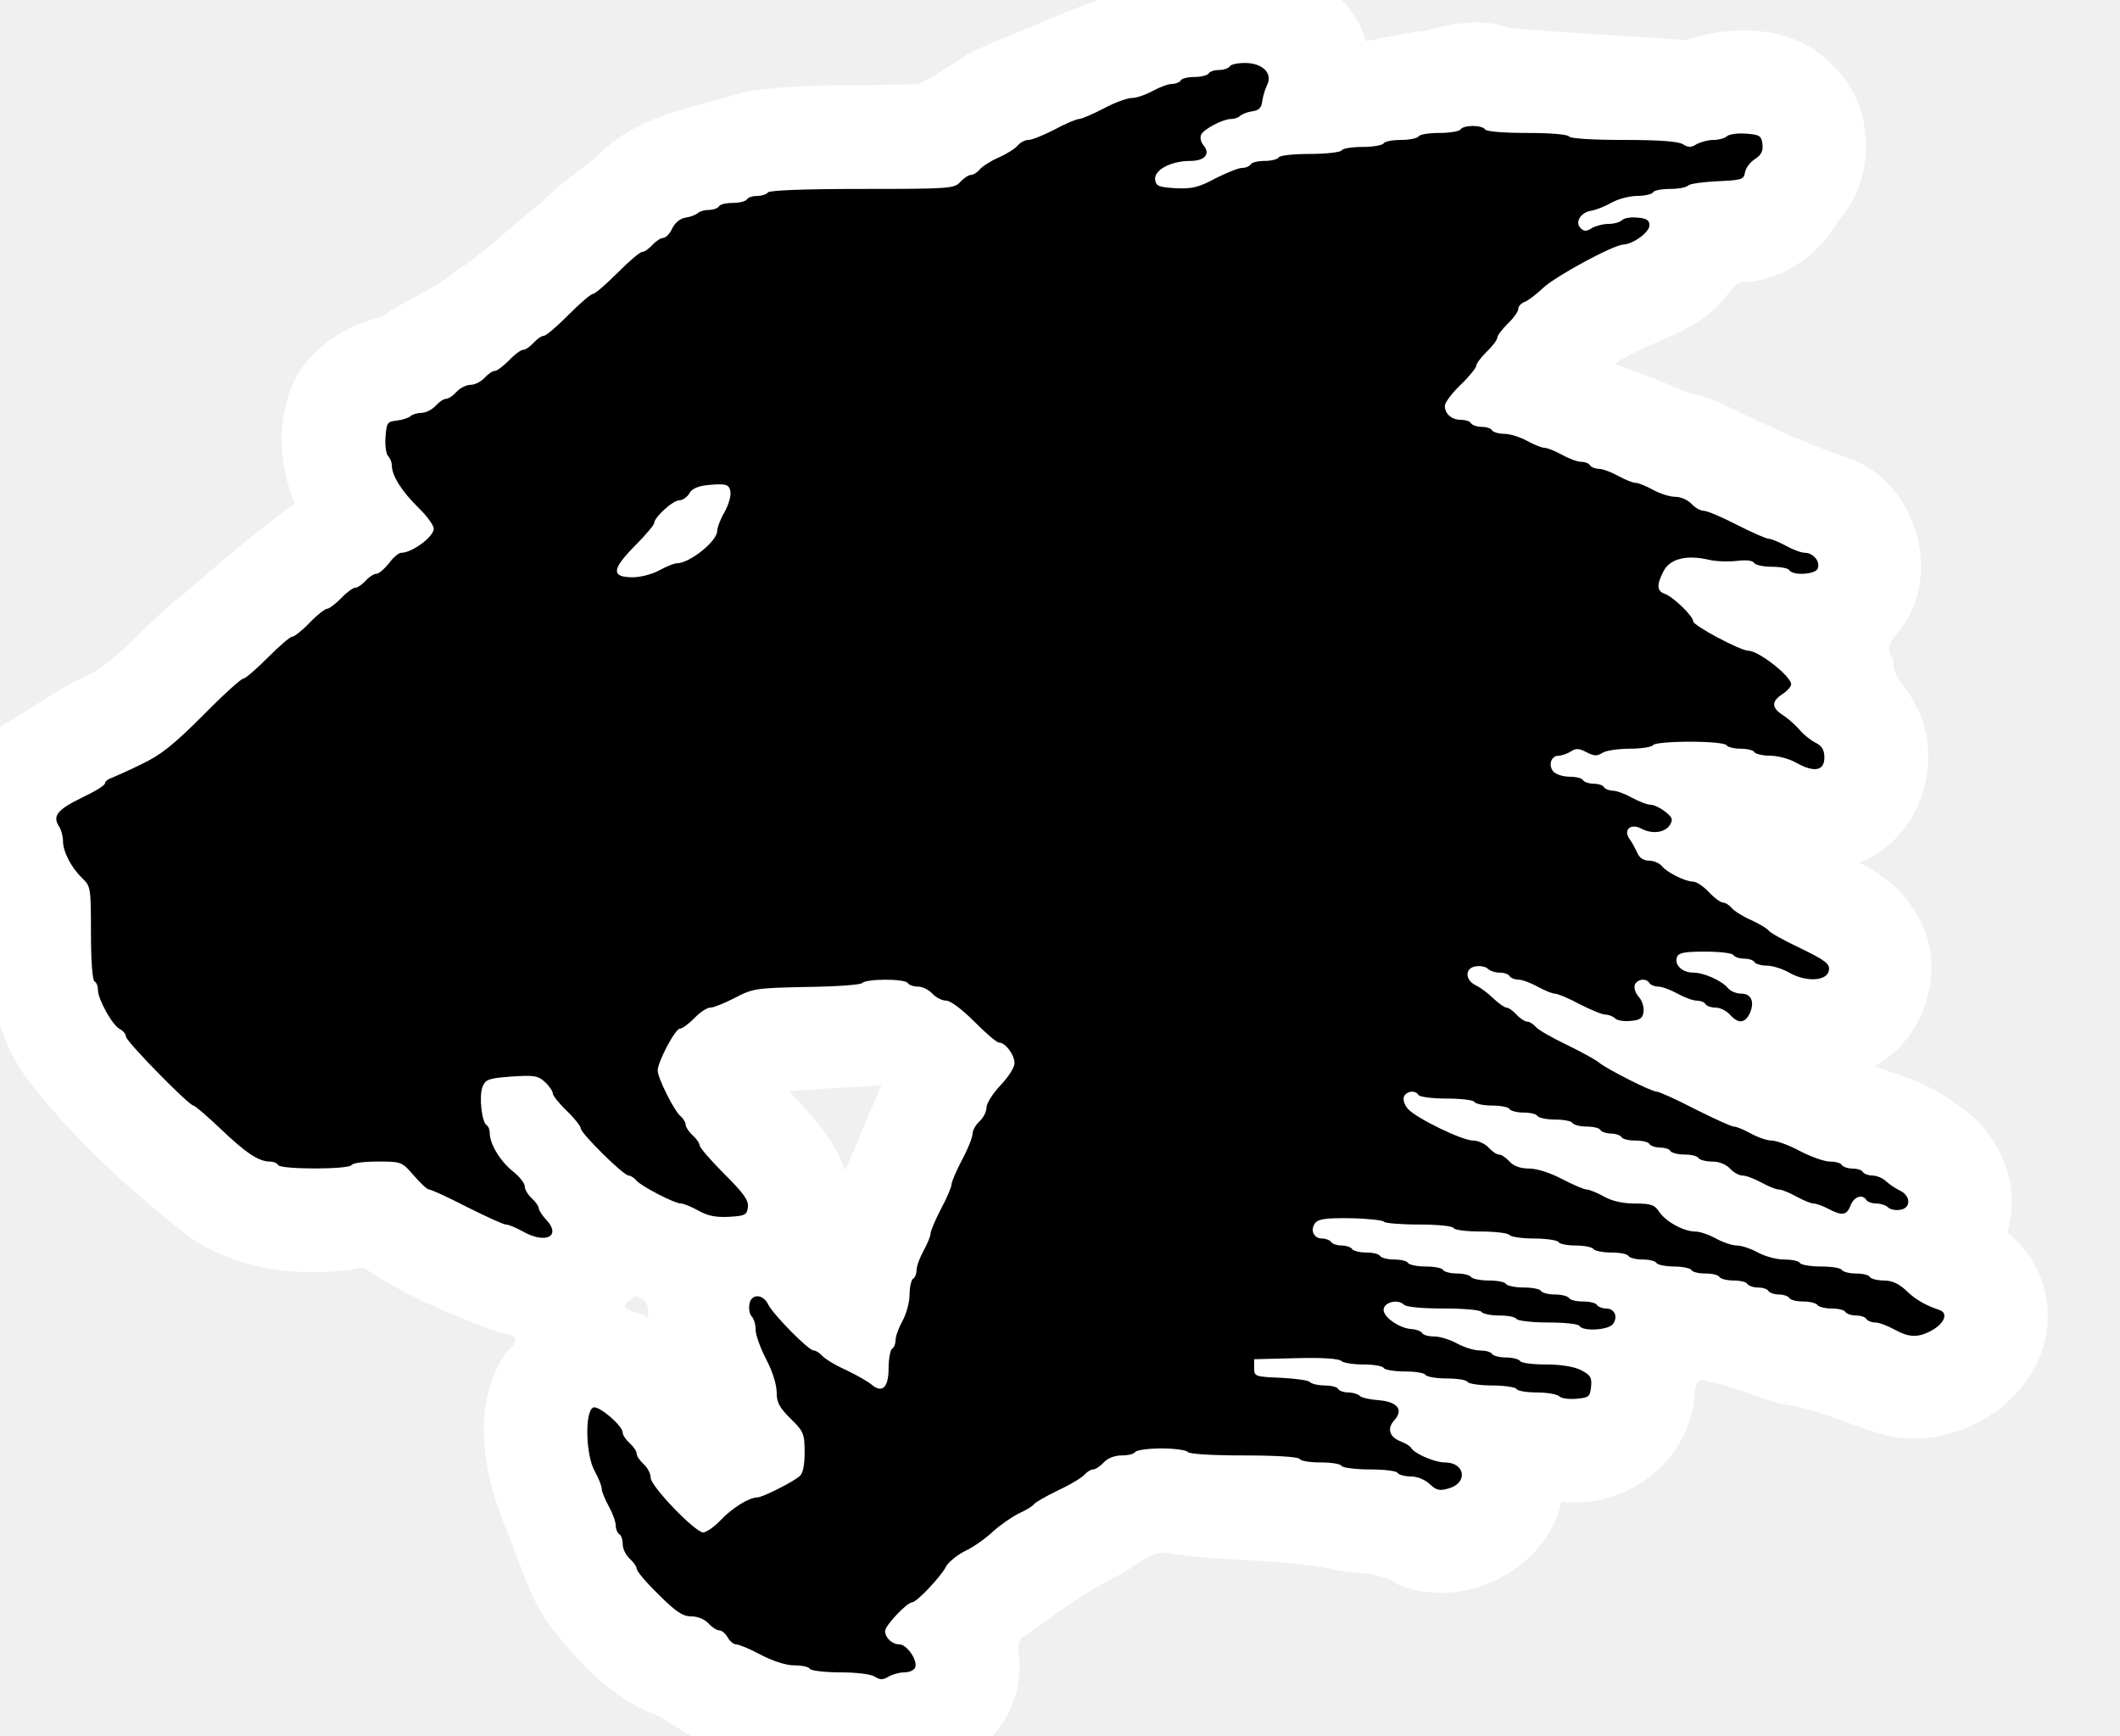
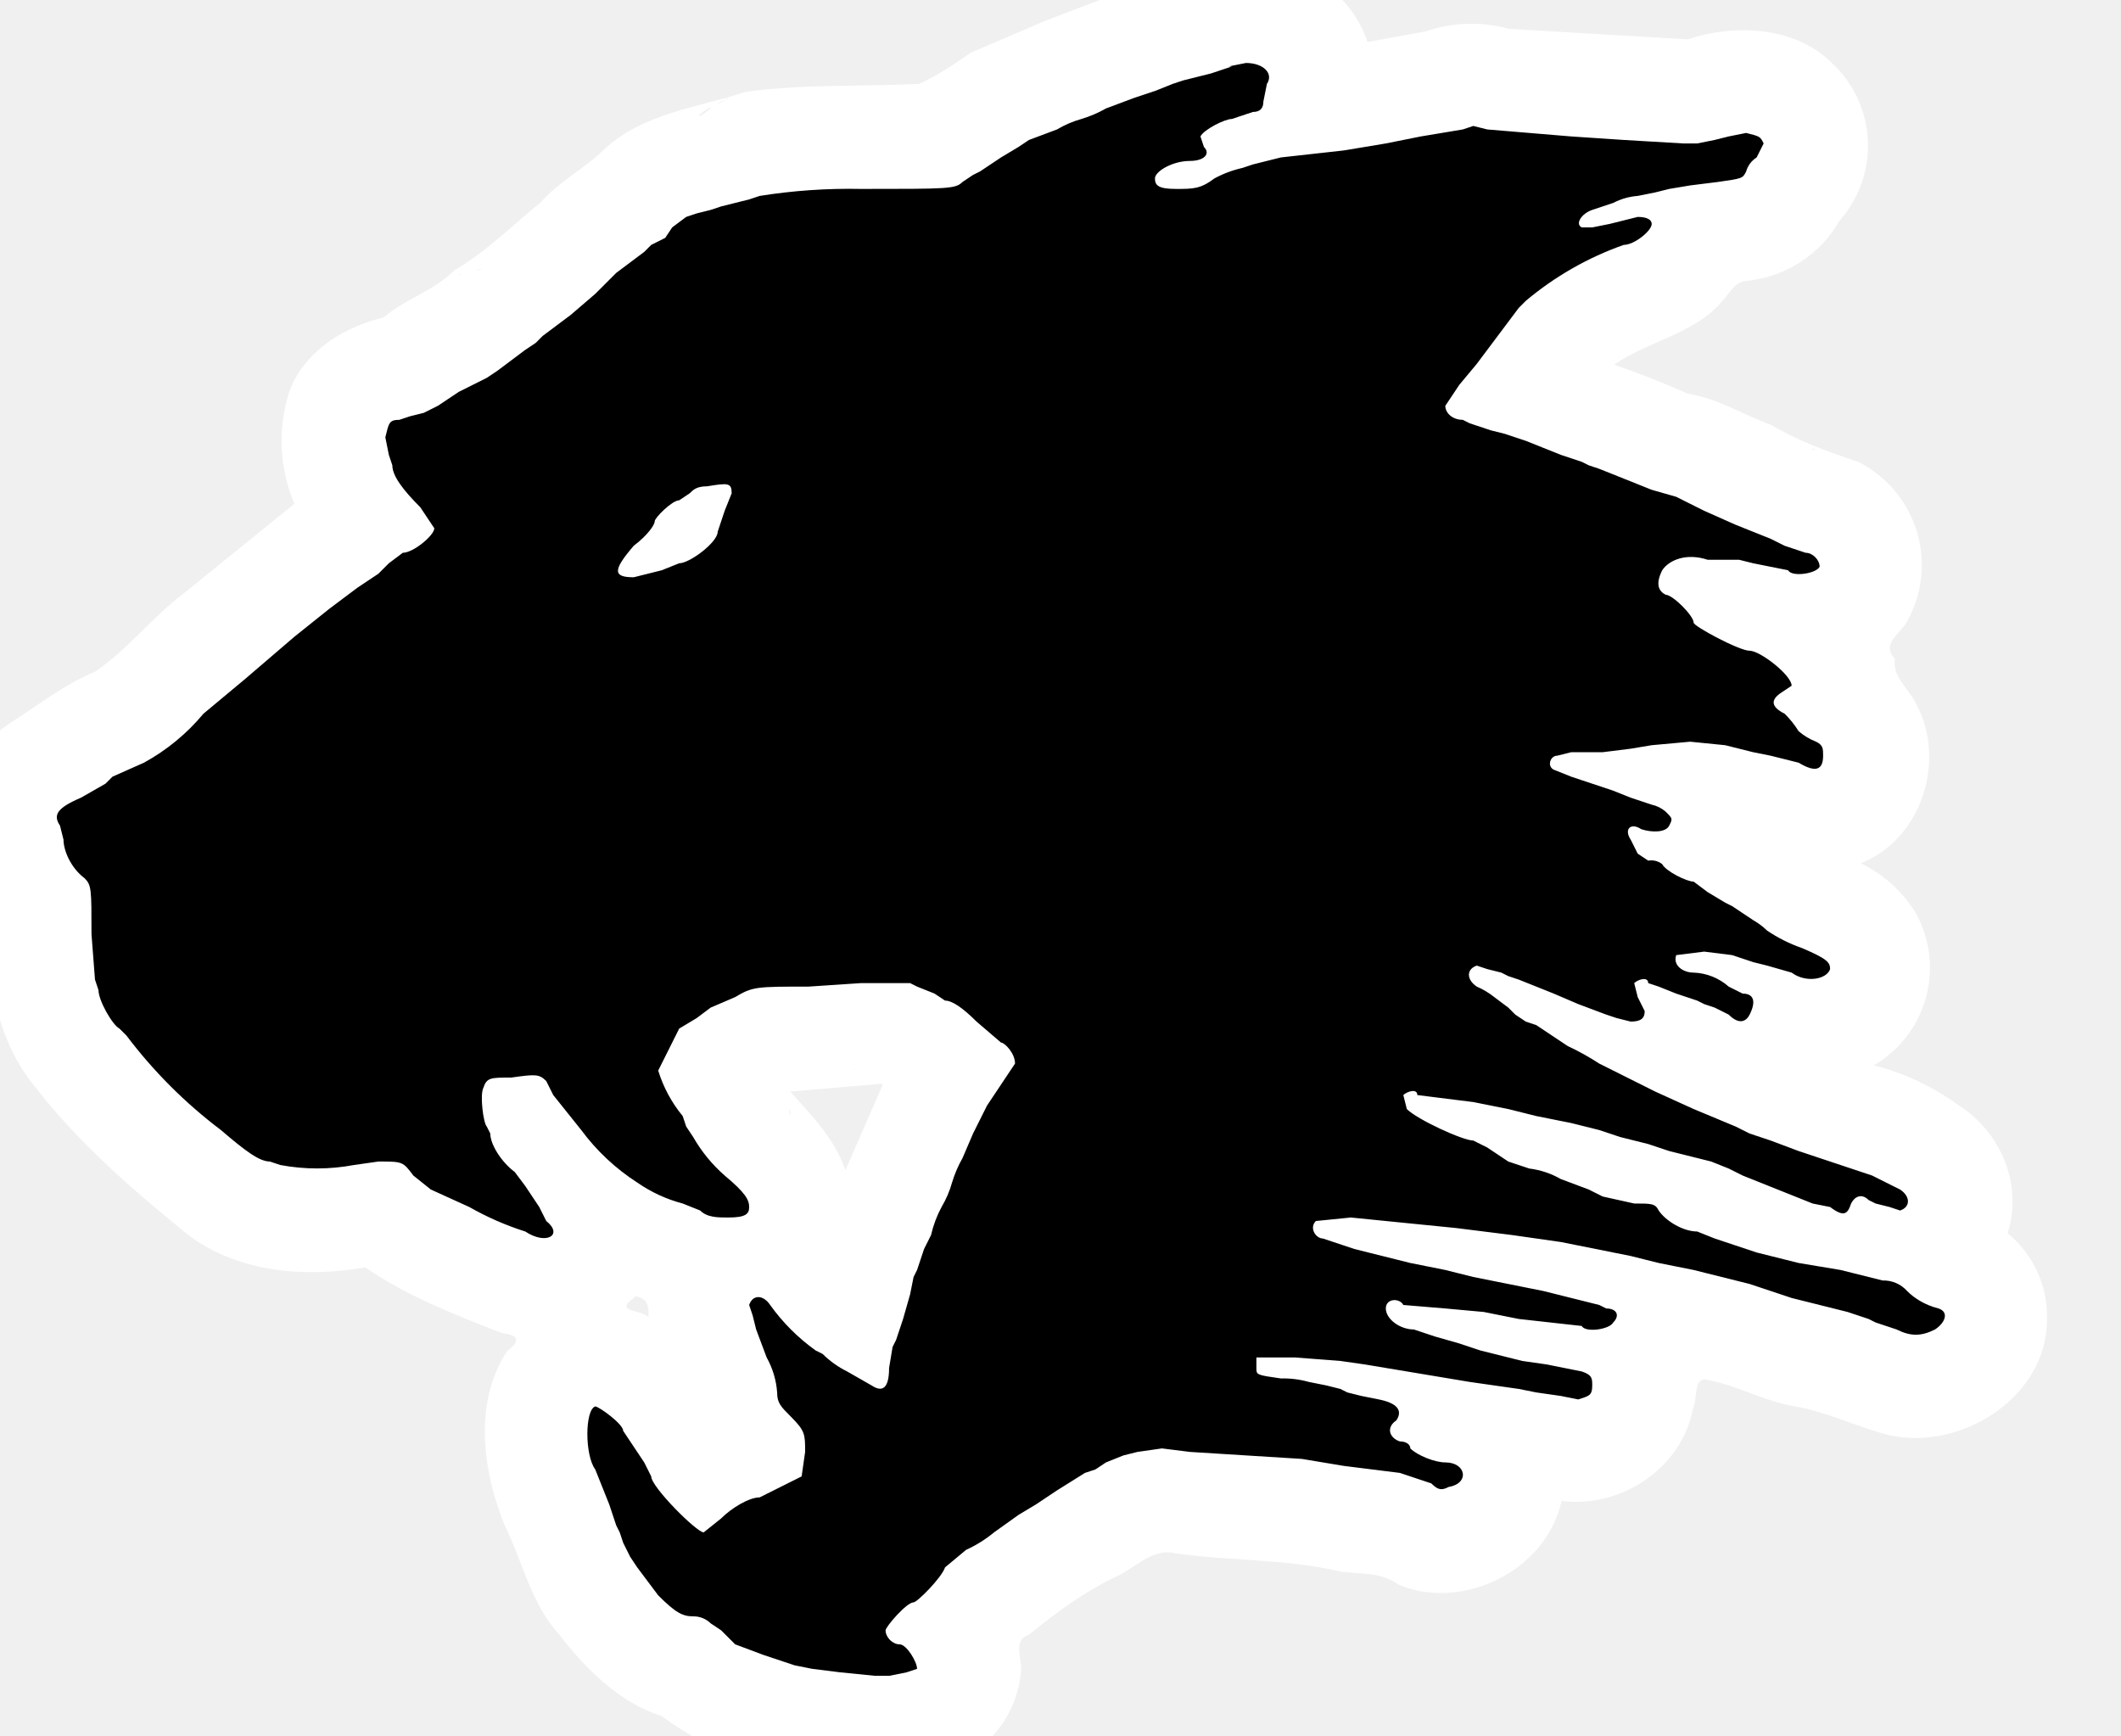
- <svg xmlns="http://www.w3.org/2000/svg" width="808" height="661.333" version="1.0" viewBox="0 0 606 496">
-   <path d="M472.697-15.305c-11.312-.25-21.338 5.593-32.265 7.455-13.964 5.223-28.241 9.7-41.885 15.719-9.508 3.946-19.02 7.865-28.427 11.994-6.63 4.087-13.227 9.006-20.175 12.183-21.955.907-44.177-.553-65.93 2.94-18.498 5.806-39.42 8.443-54.085 22.327-7.356 7.073-16.524 12.21-23.509 19.832-11.193 8.577-20.99 18.787-32.949 26.354-8.351 7.202-19.058 10.763-27.93 17.181-16.48 3.988-32.232 15.268-36.298 32.483-3.515 12.761-1.869 27.01 3.092 38.773-14.9 10.625-28.634 22.722-42.554 34.595-12.02 9.037-21.301 21.475-33.922 29.659-11.908 5.116-22.325 12.839-33.43 19.37-17.311 11.137-24.82 34.505-16.901 53.566.924 8.69 5.9 16.305 9.518 23.805-.21 21.429 3.438 44.102 17.535 61.084 17.17 21.732 37.948 40.47 59.733 57.465 19.1 13.17 43.88 15.626 66.288 11.642 16.041 10.785 34.131 18.297 52.216 24.925 6.924.805 7.267 2.629 2.13 7.39-13.436 19.377-8.924 45.129-.698 65.653 6.25 14.319 9.68 30.208 20.38 42.218 10.485 13.205 23.259 25.538 39.492 31.045 19.746 14.361 44 21.306 68.218 22.422 11.112 3.274 23.037 2.97 33.874-1.293 18.46-3.7 34.038-19.955 34.281-39.205.795-4.753-2.894-11.234 3.123-13.505 11.48-8.248 22.821-16.752 35.635-22.887 6.302-3.583 12.264-10.05 20.204-7.598 21.105 3.086 42.742 1.5 63.549 6.47 7.448.927 15.226.503 21.626 5.014 24.576 10.47 56.617-5.171 62.52-31.472 22.612 2.914 45.823-13.062 50.03-35.696 1.324-3.634-.7-12.955 5.668-10.191 11.166 2.103 21.358 7.78 32.654 9.408 12.676 2.372 24.19 8.544 36.68 11.477 27.443 5.702 59.543-15.254 60.214-44.366.653-12.75-5.467-25.425-15.415-33.327 5.861-18.432-3.412-38.914-19.512-48.889-9.212-7.202-20.32-10.849-31.312-14.26 20.3-10.703 28.441-38.847 16.138-58.418-4.825-8.63-12.972-14.841-21.65-19.279 23.155-8.807 33.148-39.115 21.205-60.46-2.635-6.013-8.944-9.948-8.255-17.15-4.207-5.542 1.145-8.666 4.033-13.152 13.916-20.858 4.52-51.934-18.123-62.255-11.095-3.978-22.246-7.962-32.827-13.319-10.577-3.897-19.94-10.813-31.239-12.663-9.204-4.08-18.546-7.806-28.089-11.003 13.088-8.962 30.214-11.335 40.9-23.957 3.15-3.07 4.642-8.026 9.869-7.28 14.683-1.654 27.692-10.873 34.715-23.727 14.859-16.631 13.666-44.29-2.827-59.387-14.299-14.739-36.995-15.182-55.404-9.14-22.225-1.615-45.036-2.51-67.518-4.714-10.558-3.718-21.771-1.668-32.193 1.215-7.61.891-14.925 2.593-22.229 3.898-6.43-20.117-27.553-31.753-47.969-30.97zm-29.155 8.022c.175-.045.607-.033 0 0zm2.979.33c.043-.069.496-.318 0 0zM429.554 3.618c1.261-1.445 1.806-1.764 0 0zM404.463 6.29c2.161-.445 2.964-.468 0 0zM275.845 38.158c.928-.751 2.627-1.053 0 0zm-3.161 1.51c2.492-1.356 5.541-2.626 0 0zm-6.171 4.459c4.495-3.698 6.09-4.41 0 0zm437.884 25.286c-1.196 7.808.463-4.17 0 0zm-523.08 33.477c2.284-.586 2.755-.437 0 0zm-6.387 1.695c.222-.157 1.19-.317 0 0zm2.13 2.625c.064-.018.599-.063 0 0zm443.487 33.62c1.072.28-.358-.066 0 0zm20.66 8.915c.222.028-.331-.031 0 0zm50.148 21.607c1.705.196-2.214-.18 0 0zm-448.578 8.926c20.461 2.215 35.722 23.85 31.482 43.898-12.678 1.646-24.355-7.965-30.823-18.093-3.496-6.952-6.973-16.02-3.738-23.441 1.033-.669 1.533-2.953 3.079-2.364zm405.228 8.816c.162.076-.252-.102 0 0zm-547.74 13.522c1.235-1.543 1.115-1.281 0 0zm162.278 27.588c-3.486.477 3.393-.637 0 0zm-277.438 95.263c-.155-1.291-.07-1.783 0 0zm607.166 25.795c1.44.483-4.697-1 0 0zm-305.454 46.053c.506.52-1.079-1.026 0 0zm256.23 2.83c-1.884-1.398-1.938-1.655 0 0zm-217.03 5.361c-1.413-1.497-.944-1.093 0 0zm-.1 2.923c-1.803-1.024-1.461-.926 0 0zm9.69 5.98c-4.614 10.51-8.921 21.157-13.535 31.671-3.927-11.998-13.025-21.119-21.286-30.256 11.722-.914 23.47-1.42 35.201-2.203zm1.832-.457c-.87 4.287-.88 3.77 0 0zm-37.86 4.706c.2.901-.51-1.762 0 0zm1.051 5.554c.49 4.13-.708-4.275 0 0zm65.353 9.586c-.36-.115-1.527-.765 0 0zm-124.467 60.178c5.053.502 5.88 3.767 5.47 8.241-3.29-2.717-13.369-2.32-6.408-7.119.598.61.424-1.44.938-1.122zm431.899 31.551c-2.401-2.52-2.456-2.948 0 0zm3.97 4.03c-.305-.08-1.427-1.4 0 0zm-395.582 19.92c.415 2.822-.609-3.101 0 0zm-86.01 38.054c-.195-.838-.254-2.017 0 0zm300.926 7.725c-1.578-.584-1.266-.543 0 0zm-179.44 79.746c-1.174-.438-1.763-.835 0 0z" style="fill:#fff;stroke-width:.987" transform="scale(.75)" />
-   <path d="M472.801-.305c-9.57-.036-17.85 5.487-27.244 6.55-13.368 5.185-27.275 9.113-40.282 15.228-9.512 3.365-18.562 7.947-27.96 11.551-6.937 5.115-14.751 8.886-21.78 13.929-22.65.899-45.523-.426-68.018 2.618-14.634 4.68-30.58 6.882-43.647 15.527-4.884 4.755-9.852 9.15-15.642 12.847-9.288 7.976-18.562 15.964-27.949 23.842-7.306 7.18-16.451 12.218-24.349 18.633-7.648 4.824-16.198 8.217-23.375 13.852-12.236 2.9-25.787 9.256-28.808 22.716-3.986 13.8.915 28.07 7.837 39.999-10.57 7.026-20.75 14.73-30.717 22.648-15.702 13.655-31.866 26.782-46.838 41.594-9.003 9.356-22.34 12.043-32.208 20.24-12.495 5.682-25.153 16.39-24.45 31.41a94.709 94.709 0 0 0 6.359 24.283c2.575 5.599 7.958 9.872 6.357 16.645-.225 18.763 3.04 38.737 16.04 53.164 15.963 19.592 34.93 36.657 54.783 52.215 17.08 11.738 39.19 12.258 58.941 8.714 5.376-1.246 8.482 5.146 13.267 6.83 15.479 8.12 31.322 16.339 48.376 20.547 14.436 3.462 30.77-6.556 32.652-21.607 9.299 5.465 19.514 9.344 29.774 12.544-5.456 14.384.98 29.815 6.38 43.234 2.147 6.459 2.226 13.747 6.633 19.39-3.32.608-7.714 6.334-8.643.176-8.409-13.276-16.304-28.938-31.798-35.086-16.045-6.624-34.48 6.245-36.465 22.867-2.686 17.567 4.15 34.524 10.877 50.308 5.095 19.312 18.466 35.525 34.329 47.271 6.474 4.335 14.439 5.45 20.223 10.937 17.006 10.904 37.048 15.633 57.042 16.608 8.395 2.186 17.383 3.35 25.615-.3 12.594-2.102 24.925-11.54 25.366-25.137.495-4.781-.68-9.638-2.737-13.945 5.244-5.057 9.115-11.364 15.96-14.553 11.041-8.834 23.214-15.993 35.636-22.672 6.057-4.134 12.058-8.949 19.897-8.342 12.598.627 25.181 2.719 37.862 2.902 11.302.358 22.48 1.607 33.475 4.096 8.405.98 17.402.602 24.522 5.828 19.37 8.573 45.646-8.008 43.13-29.92-1.243-4.14-.968-6.059 3.74-4.774 13.401 4.437 30.24 3.169 39.434-8.777 5.771-6.546 7.15-16.007 6.802-24.021 3.97-3.794 6.796-8.743 8.068-14.081 12.41 2.579 24.792 5.483 36.57 10.381 14.907 3.087 29.532 7.408 43.69 13.17 19.31 5.947 43.751-7.322 45.973-28.128 1.063-13.031-8.538-24.02-20.193-28.465 10.794-11.931 7.113-31.999-6.176-40.5-11.272-9.551-25.92-12.595-39.63-16.825-6.982-3.597-14.58-5.648-21.966-8.2 4.63-2.824 8.157-7.188 10.604-11.98 17.875 2.134 36.366-14.448 32.556-32.895-1.887-14.789-16.384-21.69-28.245-27.575-10.482-6.378-21.26-12.297-30.9-19.905-.59-3.273-1.498-9.82 4.038-6.002 10.93.83 20.887 8.165 32.151 5.202 18.08-2.955 27.776-25.43 18.922-41.084-1.777-4.943-7.074-8.176-9.247-12.215 1.217-8.204-2.765-16.586-8.707-21.99 17.073-5.197 23.964-27.94 13.51-42.126-5.034-8.491-14.661-11.407-23.46-14.092-13.228-5.681-26.54-11.221-39.285-17.82-8.24-2.335-16.294-5.02-24.065-8.774-12.098-4.52-24.344-8.658-36.26-13.683 4.578-6.346 8.892-12.83 15.743-16.93 13.685-11.335 34.83-12.15 44.433-28.55.911-4.937 4.424-5.886 8.983-5.767 11.54-.697 24.105-5.492 28.911-16.86 11.777-10.848 12.24-31.162-.029-41.818-11.384-11.291-28.95-8.947-42.814-4.474-24.087-1.502-48.248-2.696-72.264-4.943-10.953-4.855-21.969 1.25-32.978 2.093-10.46 2.188-21.045 3.61-31.566 5.406C510.5 15.408 494.339.18 477.517-.135a45.433 45.433 0 0 0-4.716-.17zm-31.534 13.293c.29-.405 1.299-1.229 0 0zm-33.517 7.925c.402-.127 1.54-.207 0 0zm-126.025 30.96c.143-.185 2.191-.925 0 0zm-5.178 3.403c2.904-2.385 3.726-2.678 0 0zm412.925 12.643c-.416 2.6.155-1.456 0 0zm-505.316 49.663c1.408-.38 1.96-.287 0 0zm505.985 68.723c.35.04-.478-.04 0 0zm-578.102 25.578c.03-.101.746-.818 0 0zM.036 324.118c-.028-.18-.028-.638 0 0zm552.334 64.304c-.443-.253-1.586-1.382 0 0zm-215.859 6.383c-.216-.177-.595-.723 0 0zm-3.165.61c-.303-.118-.91-.61 0 0zm6.85 3.178c5.449 2.495 11.063 5.16 15.426 9.43-10.795 20.92-19.16 43.064-28.38 64.74-2.376 6.437-4.57 12.953-5.415 19.803-6.707-4.678-10.203-12.453-16.705-17.304 8.937-13.01 2.916-30.237-7.433-40.481-6.562-7.04-13.169-14.12-17.623-22.685-4.467-2.994-.269-5.239 2.953-6.59 13.571-7.142 29.509-4.524 44.206-6.371 4.296-.042 8.737-.962 12.97-.542zm11.667 19.38c.326-1.684.244-1.048 0 0zm-66.137 7.95c.31 2.611-.413-2.572 0 0zm42.64 46.877c.02-.09.396-.531 0 0zm356.244 42.81c-1.316-1.373-1.077-1.303 0 0zM266.93 551.434c.19 1.312-.29-1.44 0 0z" style="fill:#fff;stroke-width:.987" transform="scale(.75)" />
-   <path d="M351.5 19c-.3.5-1.7 1-3 1s-2.7.4-3 1c-.3.5-2.1 1-4 1s-3.7.4-4 1c-.3.5-1.5 1-2.5 1-1.1 0-3.5.9-5.5 2s-4.6 2-5.9 2c-1.3 0-5 1.3-8.1 3-3.1 1.6-6.3 3-7 3-.7 0-3.9 1.3-7 3-3.1 1.6-6.5 3-7.5 3s-2.3.7-3 1.5c-.7.9-3.2 2.5-5.5 3.5s-4.8 2.6-5.5 3.5c-.7.8-1.8 1.5-2.5 1.5-.6 0-2 .9-3 2-1.7 1.9-3.1 2-28.1 2-16.4 0-26.5.4-26.9 1-.3.5-1.7 1-3 1s-2.7.4-3 1c-.3.5-2.1 1-4 1s-3.7.4-4 1c-.3.5-1.6 1-2.9 1-1.2 0-2.6.4-3.1.9-.6.5-2.1 1.1-3.5 1.3-1.5.2-3 1.4-3.8 3-.7 1.6-1.9 2.8-2.6 2.8-.7 0-2.1.9-3.1 2s-2.3 2-2.9 2c-.7 0-3.8 2.7-7.1 6s-6.4 6-7 6c-.6 0-3.7 2.7-7 6s-6.4 6-7.1 6c-.6 0-1.9.9-2.9 2s-2.3 2-3 2c-.6 0-2.4 1.3-4 3-1.6 1.6-3.4 3-4 3-.7 0-2 .9-3 2s-2.8 2-4 2c-1.2 0-3 .9-4 2s-2.3 2-3 2c-.7 0-2 .9-3 2s-2.8 2-4 2c-1.1 0-2.5.4-3.1.9-.5.5-2.2 1.1-3.9 1.3-2.8.3-3 .6-3.3 4.7-.2 2.4.2 4.9.7 5.4.6.6 1.1 1.8 1.1 2.7 0 2.9 2.8 7.4 7.5 12 2.5 2.4 4.5 5.2 4.5 6.1 0 2.3-6.2 6.9-9.3 6.9-.7 0-2.3 1.3-3.5 3-1.3 1.6-2.9 3-3.6 3-.7 0-2.1.9-3.1 2s-2.3 2-3 2c-.6 0-2.4 1.3-4 3-1.6 1.6-3.4 3-4 3-.6 0-2.9 1.8-5 4s-4.4 4-5 4c-.6 0-3.7 2.7-7 6s-6.4 6-7 6c-.6 0-5.8 4.7-11.5 10.5-8.3 8.3-12 11.3-17.5 13.9-3.8 1.9-7.8 3.6-8.7 4-1 .3-1.8 1-1.8 1.5 0 .6-3 2.4-6.6 4.1-7 3.4-8.4 5.2-6.6 8.1.7 1 1.2 2.9 1.2 4.2 0 3.2 2.4 7.7 5.5 10.7 2.4 2.3 2.5 2.7 2.5 15.6 0 7.8.4 13.5 1 13.9.6.3 1 1.4 1 2.5 0 2.6 4.1 10 6.2 11.1 1 .5 1.8 1.5 1.8 2.2 0 1.3 18 19.7 19.3 19.7.4 0 3.9 3 7.7 6.6 7.1 6.8 10.9 9.4 14.1 9.4 1 0 2.1.4 2.4 1 .8 1.3 20.2 1.3 21 0 .3-.6 3.7-1 7.5-1 6.8 0 6.9.1 10.3 4 1.9 2.2 3.8 4 4.4 4 .5 0 5.4 2.2 10.8 5 5.4 2.7 10.4 5 11.1 5 .8 0 2.9.9 4.9 2 6.5 3.7 11.1 1.3 6.6-3.4-1.1-1.2-2.1-2.7-2.1-3.3 0-.5-.9-1.8-2-2.8-1.1-1-2-2.5-2-3.4 0-.9-1.5-2.8-3.4-4.3-3.6-2.9-6.6-7.8-6.6-10.9 0-1-.4-2-.9-2.3-1.4-.9-2.2-8.2-1.2-10.9.9-2.2 1.7-2.5 8.3-3 6.4-.4 7.6-.3 9.6 1.6 1.2 1.1 2.2 2.6 2.2 3.2 0 .6 1.8 2.9 4 5s4 4.4 4 5c0 1.4 12.2 13.5 13.7 13.5.6 0 1.6.7 2.3 1.5 1.4 1.6 10.8 6.5 12.7 6.5.7 0 2.9.9 4.9 2 2.6 1.5 5 2 8.8 1.8 4.6-.3 5.1-.5 5.4-2.8.2-2-1.3-4-6.8-9.5-3.8-3.8-7-7.5-7-8.1 0-.6-.9-1.9-2-2.9s-2-2.4-2-3c0-.7-.7-1.8-1.5-2.5-1.8-1.5-6.5-10.9-6.5-13 0-2.5 5-12 6.4-12 .7 0 2.5-1.4 4.1-3 1.6-1.7 3.6-3 4.6-3 .9 0 4.1-1.3 7-2.8 5.1-2.7 6.1-2.8 20.4-3.1 8.2-.1 15.4-.6 15.9-1.1 1.3-1.3 12.3-1.3 13.1 0 .3.5 1.6 1 2.9 1 1.3 0 3.1.9 4.1 2 1 1.1 2.8 2 3.9 2 1.3 0 4.5 2.4 8.1 6 3.3 3.3 6.4 6 7.1 6 1.8 0 4.4 3.5 4.4 5.9 0 1.2-1.8 4-4 6.3s-4 5.2-4 6.3c0 1.2-.9 3-2 4s-2 2.6-2 3.6c0 .9-1.3 4.3-3 7.4-1.6 3.1-3 6.3-3 7 0 .7-1.3 3.9-3 7-1.6 3.1-3 6.3-3 7.1 0 .7-.9 2.9-2 4.9-1.1 2-2 4.4-2 5.5 0 1-.4 2.2-1 2.5-.5.3-1 2.4-1 4.5 0 2.2-.9 5.5-2 7.5s-2 4.4-2 5.5c0 1-.4 2.2-1 2.5-.5.3-1 2.9-1 5.6 0 5.5-1.8 7.2-4.8 4.7-.9-.8-4.2-2.7-7.3-4.2-3.2-1.4-6.2-3.3-6.9-4.1-.7-.8-1.8-1.5-2.4-1.5-1.5 0-11.4-10.1-13-13.1-1.5-3.2-5-3.2-5.4 0-.2 1.3.1 2.8.7 3.4.6.6 1.1 2.3 1.1 3.8s1.4 5.3 3 8.4c1.8 3.4 3 7.2 3 9.4 0 3 .8 4.4 4 7.6 3.7 3.6 4 4.3 4 9.6 0 3.9-.5 6.1-1.5 6.9-2.2 1.8-10.6 6-12 6-2.3 0-7.1 2.9-10.5 6.5-1.8 1.9-4.1 3.5-5 3.5-2.3 0-15-13.2-15-15.6 0-1.2-.9-2.9-2-3.9s-2-2.3-2-3c0-.7-.9-2-2-3s-2-2.3-2-3c0-2-6.8-7.8-8.4-7.2-2.5 1-2.2 13.6.4 18.2 1.1 2 2 4.2 2 5 0 .8.9 3 2 5s2 4.4 2 5.5c0 1 .5 2.2 1 2.5.6.3 1 1.6 1 2.9 0 1.3.9 3.1 2 4.1 1.1 1 2 2.3 2 2.9 0 .7 2.8 4 6.3 7.4 4.9 4.9 6.9 6.2 9.3 6.2 1.8 0 3.8.8 4.9 2 1 1.1 2.4 2 3.1 2 .7 0 1.8.9 2.4 2 .6 1.1 1.7 2 2.4 2 .8 0 4 1.3 7.1 3 3.5 1.8 7.2 3 9.5 3 2.2 0 4.2.4 4.5 1 .3.5 4.2 1 8.6 1 4.6 0 8.8.5 9.9 1.2 1.6 1 2.4 1 4 0 1.1-.6 3.1-1.2 4.5-1.2s2.8-.6 3.1-1.4c.8-2-2.4-6.6-4.5-6.6s-4.1-1.9-4.1-3.8c0-1.6 6.3-8.2 7.7-8.2 1.3 0 8.3-7.4 9.7-10.2.6-1.2 3.1-3.3 5.5-4.5 2.4-1.1 6-3.7 8-5.6 2-1.8 5.3-4.1 7.3-5.1 2-.9 4-2.1 4.3-2.6.3-.5 3.4-2.3 6.9-4 3.5-1.6 6.9-3.7 7.6-4.5.7-.8 1.8-1.5 2.5-1.5.6 0 2-.9 3-2 1.1-1.2 3.1-2 5.1-2 1.8 0 3.6-.4 3.9-1 .3-.5 3.7-1 7.5-1s7.2.5 7.5 1c.4.6 6.8 1 16 1s15.6.4 16 1c.3.6 3 1 6 1s5.7.4 6 1c.3.5 3.9 1 8 1s7.7.4 8 1c.3.5 2 1 3.7 1 1.9 0 4.1.9 5.5 2.2 1.9 1.8 2.8 2 5.5 1.2 5.5-1.6 4.6-7.4-1.2-7.4-2.8 0-8.5-2.4-9.6-4.1-.3-.6-1.7-1.4-3-1.9-3.3-1.3-4-3.7-1.8-6.1 2.7-3 .8-5.3-4.7-5.7-2.4-.2-4.8-.7-5.3-1.3-.6-.5-2-.9-3.2-.9-1.3 0-2.6-.5-2.9-1-.3-.6-2.1-1-3.9-1-1.7 0-3.6-.4-4.2-1-.5-.5-4.3-1-8.4-1.2-7.3-.3-7.5-.4-7.5-2.8v-2.5l11.9-.3c7.3-.2 12.3.1 13 .8.5.5 3.4 1 6.2 1 2.9 0 5.6.4 5.9 1 .3.5 3 1 6 1s5.7.4 6 1c.3.5 3 1 6 1s5.7.4 6 1c.3.5 3.5 1 7 1s6.7.5 7 1c.3.6 3 1 5.9 1 2.8 0 5.7.5 6.3 1.1.6.6 2.8.9 4.9.7 3.6-.3 3.9-.6 4.2-3.4.3-2.7-.2-3.4-2.9-4.8-2-1-5.8-1.6-10-1.6-3.7 0-7.1-.4-7.4-1-.3-.5-2.1-1-4-1s-3.7-.5-4-1c-.3-.6-1.9-1-3.5-1s-4.5-.9-6.5-2-4.9-2-6.5-2c-1.6 0-3.2-.4-3.5-1-.3-.5-1.6-1-2.8-1.1-3.4-.1-8.2-3.3-8.2-5.5s4.1-3.2 5.8-1.5c.7.7 5.3 1.1 11.3 1.1 5.8 0 10.6.4 10.9 1 .3.5 2.6 1 5 1s4.7.4 5 1c.3.5 4.4 1 9 1s8.7.4 9 1c1 1.6 8.1 1.2 9.5-.5 1.6-2 .6-4.5-1.9-4.5-1.1 0-2.3-.5-2.6-1-.3-.6-2.1-1-4-1s-3.7-.4-4-1c-.3-.5-2.1-1-4-1s-3.7-.5-4-1c-.3-.6-2.6-1-5-1s-4.7-.5-5-1c-.3-.6-2.6-1-5-1s-4.7-.5-5-1c-.3-.5-2.1-1-4-1s-3.7-.5-4-1c-.3-.6-2.6-1-5-1s-4.7-.5-5-1c-.3-.6-2.1-1-4-1s-3.7-.5-4-1c-.3-.6-2.1-1-4-1s-3.7-.5-4-1c-.3-.5-1.7-1-3-1s-2.7-.5-3-1c-.3-.5-1.5-1-2.6-1-2.4 0-3.5-2.5-1.9-4.5.9-1.1 3.3-1.4 10.2-1.3 4.9.1 9.2.6 9.4 1 .3.4 4.7.8 9.9.8s9.7.4 10 1c.3.6 3.9 1 8 1s7.7.5 8 1c.3.5 3.5 1 7 1s6.7.5 7 1c.3.6 2.6 1 5 1s4.7.5 5 1c.3.5 2.6 1 5 1s4.7.4 5 1c.3.5 2.1 1 4 1s3.7.4 4 1c.3.5 2.6 1 5 1s4.7.5 5 1c.3.6 2.1 1 4 1s3.7.4 4 1c.3.5 2.1 1 4 1s3.7.4 4 1c.3.5 1.7 1 3 1s2.7.4 3 1c.3.5 1.7 1 3 1s2.7.5 3 1c.3.6 2.1 1 4 1s3.7.5 4 1c.3.5 2.1 1 4 1s3.7.4 4 1c.3.5 1.7 1 3 1s2.7.4 3 1c.3.5 1.5 1 2.5 1 1.1 0 3.5.9 5.5 2 4.3 2.4 7 2.4 11 .1 3.5-2.1 4.4-4.9 1.8-5.7-3.9-1.3-6.9-3-9.6-5.7-2-1.8-3.9-2.7-6.2-2.7-1.9 0-3.7-.5-4-1-.3-.6-2.1-1-4-1s-3.7-.5-4-1c-.3-.6-3-1-6-1s-5.7-.5-6-1c-.3-.6-2.4-1-4.5-1-2.2 0-5.5-.9-7.5-2s-4.7-2-6-2c-1.3 0-4-.9-6-2s-4.6-2-5.9-2c-3.3 0-8.4-2.8-10.3-5.6-1.3-2-2.3-2.4-6.9-2.4-3.5 0-6.6-.7-8.9-2-2-1.1-4.2-2-4.9-2-.8 0-4-1.4-7.1-3-3.4-1.8-7.2-3-9.4-3-2.5 0-4.4-.7-5.6-2-1-1.1-2.3-2-3-2-.7 0-2-.9-3-2s-3-2-4.4-2c-3.1 0-16.1-6.3-18.6-9-1-1.1-1.5-2.6-1.2-3.5.7-1.7 3.3-2 4.2-.5.3.5 3.9 1 8 1s7.7.4 8 1c.3.5 2.6 1 5 1s4.7.4 5 1c.3.5 2.1 1 4 1s3.7.4 4 1c.3.5 2.6 1 5 1s4.7.4 5 1c.3.5 2.1 1 4 1s3.7.4 4 1c.3.5 1.7 1 3 1s2.7.5 3 1c.3.6 2.1 1 4 1s3.7.4 4 1c.3.5 1.7 1 3 1s2.7.4 3 1c.3.5 2.1 1 4 1s3.7.4 4 1c.3.5 2.1 1 3.9 1 2 0 4 .8 5.1 2 1 1.1 2.6 2 3.6 2s3.4.9 5.4 2c2 1.1 4.2 2 5 2 .8 0 3 .9 5 2s4.2 2 4.9 2c.8 0 2.7.7 4.2 1.5 4 2.1 5.3 1.9 6.4-1 1-2.5 3.4-3.3 4.5-1.5.3.5 1.6 1 2.9 1 1.2 0 2.7.5 3.3 1.1.6.6 2.1.9 3.4.7 3.1-.4 3.2-3.8.2-5.4-1.3-.6-3.1-1.8-4.1-2.7-1-1-2.8-1.7-4-1.7-1.1 0-2.4-.5-2.7-1-.3-.6-1.7-1-3-1s-2.7-.5-3-1c-.3-.6-1.9-1-3.5-1-1.5 0-5.4-1.4-8.5-3-3.1-1.7-6.8-3-8.1-3-1.3 0-3.9-.9-5.9-2-2-1.1-4.1-2-4.9-2-.7 0-5.7-2.3-11.1-5-5.4-2.8-10.3-5-11-5-1.5 0-14.1-6.4-16.3-8.2-.9-.8-5.1-3.1-9.4-5.2-4.2-2-8.2-4.3-8.8-5.1-.7-.8-1.8-1.5-2.5-1.5-.6 0-2-.9-3-2s-2.3-2-2.9-2c-.5 0-2.2-1.2-3.7-2.6-1.5-1.5-3.8-3.2-5.1-3.8-3.1-1.5-3.1-5 .1-5.4 1.3-.2 2.8.1 3.4.7.6.6 2.1 1.1 3.3 1.1 1.3 0 2.6.4 2.9 1 .3.5 1.5 1 2.5 1 1.1 0 3.5.9 5.5 2s4.2 2 4.9 2c.8 0 4 1.3 7.1 3 3.1 1.6 6.5 3 7.4 3 .9 0 2.2.5 2.8 1.1.6.6 2.6.9 4.4.7 2.7-.2 3.5-.8 3.7-2.6.2-1.3-.4-3.2-1.3-4.2-1-1.1-1.5-2.6-1.2-3.5.7-1.7 3.3-2 4.2-.5.3.5 1.5 1 2.5 1 1.1 0 3.5.9 5.5 2s4.4 2 5.5 2c1 0 2.2.4 2.5 1 .3.5 1.6 1 2.9 1 1.3 0 3.1.9 4.1 2 2.4 2.7 4.3 2.5 5.7-.4 1.4-3.3.4-5.6-2.5-5.6-1.4 0-3-.7-3.7-1.5-1.8-2.2-6.9-4.5-10-4.5-3.2 0-5.5-2.3-4.6-4.5.4-1.2 2.3-1.5 8-1.5 4.1 0 7.8.4 8.1 1 .3.5 1.7 1 3 1s2.7.4 3 1c.3.5 1.9 1 3.5 1s4.6.9 6.6 2.1c4.9 2.7 10.8 2.3 11.2-.8.3-1.8-1-2.8-8.2-6.3-4.7-2.2-8.8-4.5-9.1-5.1-.4-.5-2.5-1.8-4.9-2.9-2.3-1-4.9-2.6-5.6-3.5-.7-.8-1.8-1.5-2.4-1.5-.7 0-2.5-1.3-4.1-3-1.6-1.7-3.6-3-4.5-3-2.2 0-7.5-2.6-9-4.5-.7-.8-2.3-1.5-3.6-1.5-1.6 0-2.8-.8-3.4-2.3-.6-1.2-1.5-3-2.2-3.9-1.9-2.7.4-4.6 3.5-2.9 3.1 1.6 6.7 1.1 8.1-1.2.9-1.5.6-2.1-1.4-3.7-1.4-1.1-3.3-2-4.2-2-1 0-3.3-.9-5.3-2s-4.4-2-5.5-2c-1 0-2.2-.5-2.5-1-.3-.6-1.7-1-3-1s-2.7-.5-3-1c-.3-.6-2.1-1-3.9-1-1.9 0-3.9-.7-4.6-1.5-1.5-1.8-.6-4.5 1.5-4.5.8 0 2.4-.5 3.5-1.2 1.5-1 2.4-.9 4.5.2s3 1.2 4.5.2c1.1-.7 4.7-1.2 7.9-1.2 3.3 0 6.3-.5 6.6-1 .3-.6 5-1 10.5-1s10.2.4 10.5 1c.3.5 2.1 1 4 1s3.7.4 4 1c.3.5 2.4 1 4.5 1 2.2 0 5.6.9 7.6 2.1 5.1 2.8 7.9 2.2 7.9-1.6 0-2.1-.7-3.3-2.5-4.2-1.4-.7-3.4-2.3-4.5-3.6-1.1-1.3-3.2-3.2-4.7-4.2-3.5-2.2-3.5-4-.3-6.1 1.4-.9 2.5-2.2 2.5-2.8 0-2.3-9.3-9.6-12.2-9.6-2.3 0-15.8-7.2-15.8-8.4 0-1.5-5.8-7.1-8.2-7.9-2.2-.8-2.3-2.5-.3-6.4 1.8-3.6 6.6-4.8 13-3.3 2.2.5 5.8.6 8.1.3 2.6-.3 4.4-.1 4.8.6.4.6 2.7 1.1 5.1 1.1 2.4 0 4.7.4 5 1 1 1.6 7.5 1.2 8.1-.5.8-2-1.3-4.5-3.7-4.5-1 0-3.4-.9-5.4-2-2-1.1-4.2-2-4.9-2-.7 0-4.8-1.8-9.1-4s-8.5-4-9.5-4c-.9 0-2.5-.9-3.5-2s-3.1-2-4.6-2c-1.6 0-4.4-.9-6.4-2s-4.2-2-5-2c-.8 0-3-.9-5-2s-4.4-2-5.5-2c-1 0-2.2-.5-2.5-1-.3-.6-1.5-1-2.5-1-1.1 0-3.5-.9-5.5-2s-4.2-2-5-2c-.8 0-3-.9-5-2s-4.9-2-6.5-2c-1.6 0-3.2-.5-3.5-1-.3-.6-1.7-1-3-1s-2.7-.5-3-1c-.3-.6-1.6-1-2.9-1-2.6 0-4.6-1.7-4.6-4 0-.9 2-3.6 4.5-6s4.5-4.9 4.5-5.5c0-.6 1.4-2.4 3-4 1.7-1.6 3-3.4 3-4 0-.6 1.4-2.4 3-4 1.7-1.6 3-3.5 3-4.2 0-.8.8-1.6 1.8-2 .9-.3 3.3-2.1 5.3-4 3.6-3.4 19.9-12.2 22.9-12.4 2.8-.1 7.5-3.5 7.5-5.5 0-1.4-.8-2-3.4-2.2-1.8-.2-3.8.1-4.4.7-.6.6-2.4 1.1-3.9 1.1-1.6 0-3.7.6-4.8 1.2-1.5 1-2.2 1-3.2 0-1.7-1.7.1-4.6 3.2-5 1.2-.2 3.8-1.2 5.7-2.3 1.8-1 5.1-1.9 7.3-1.9 2.1 0 4.2-.5 4.5-1 .3-.6 2.5-1 4.9-1 2.3 0 4.6-.4 5.2-1 .5-.5 4.3-1 8.4-1.2 6.8-.3 7.5-.5 7.8-2.5.2-1.2 1.4-2.9 2.8-3.8 1.9-1.2 2.4-2.3 2.2-4.3-.3-2.4-.8-2.7-4.7-3-2.4-.2-4.9.2-5.4.7-.6.6-2.4 1.1-3.9 1.1-1.6 0-3.7.6-4.8 1.2-1.6 1-2.4 1-4 0-1.3-.8-6.8-1.2-16.9-1.2-8.9 0-15.2-.4-15.6-1-.4-.6-5.5-1-12-1s-11.6-.4-12-1c-.3-.6-1.9-1-3.5-1s-3.2.4-3.5 1c-.3.5-3 1-6 1s-5.7.4-6 1c-.3.5-2.6 1-5 1s-4.7.4-5 1c-.3.5-3 1-6 1s-5.7.4-6 1c-.3.5-4.4 1-9 1s-8.7.4-9 1c-.3.5-2.1 1-4 1s-3.7.4-4 1c-.3.5-1.4 1-2.5 1-1 0-4.4 1.4-7.6 3-4.8 2.6-6.7 3-11.3 2.8-4.9-.3-5.6-.6-5.9-2.4-.4-2.8 4.5-5.4 10-5.4 4.2 0 5.9-2 3.8-4.5-.7-.8-1-2.1-.7-2.9.6-1.6 6.2-4.6 8.7-4.6.9 0 2-.4 2.5-.9.6-.5 2.1-1.1 3.5-1.3 1.8-.2 2.6-1 2.8-2.8.2-1.4.8-3.5 1.4-4.7 1.7-3.3-1.3-6.3-6.3-6.3-2.1 0-4.1.4-4.4 1zM208.8 140.6c.2 1.2-.6 3.8-1.7 5.8-1.2 2-2.1 4.5-2.1 5.4 0 2.9-7.9 9.2-11.5 9.2-.8 0-3 .9-5 2s-5.4 2-7.6 2c-6.2 0-6.1-2.2.5-8.9 3.1-3.1 5.6-6.1 5.6-6.6 0-1.6 5.3-6.5 7.2-6.5.9 0 2.2-.9 2.8-1.9.6-1.3 2.4-2.1 4.8-2.4 5.7-.6 6.7-.3 7 1.9z" />
+ <svg xmlns="http://www.w3.org/2000/svg" width="808" height="661" version="1.0" viewBox="0 0 606 496">
+   <path d="M473-15c-12-1-22 5-33 7L398 8l-28 12c-6 4-13 9-20 12-22 1-44 0-66 3-18 6-39 8-54 22-7 7-17 12-24 20-11 9-21 19-33 26-8 8-19 11-27 18-17 4-33 15-37 32a61 61 0 0 0 3 39l-42 34c-12 9-22 22-34 30-12 5-22 13-33 20a45 45 0 0 0-17 53c1 9 6 16 9 24 0 21 4 44 18 61 17 22 38 40 59 57 19 14 44 16 67 12 16 11 34 18 52 25 7 1 7 3 2 7-13 20-9 46-1 66 7 14 10 30 21 42 10 13 23 26 39 31 20 15 44 22 68 23 12 3 23 3 34-2 19-3 34-20 35-39 0-5-3-11 3-13 11-9 22-17 35-23 7-4 13-10 21-8 21 3 42 2 63 7 8 1 15 0 22 5 24 10 56-5 62-32 23 3 46-13 50-35 2-4 0-13 6-11 11 2 21 8 33 10s24 8 36 11c28 6 60-15 60-44a41 41 0 0 0-15-33c6-19-3-39-19-49a95 95 0 0 0-32-15 43 43 0 0 0 16-58 50 50 0 0 0-21-19c23-9 33-39 21-61-3-6-9-10-8-17-5-5 1-9 4-13a44 44 0 0 0-18-62c-12-4-23-8-33-14-11-4-20-10-32-12a321 321 0 0 0-28-11c13-9 31-12 41-24 3-3 5-8 10-8a46 46 0 0 0 35-23 43 43 0 0 0-3-60c-14-14-37-15-55-9l-68-4a54 54 0 0 0-32 1l-22 4c-7-21-28-32-48-31zm-30 8h1zm4 0zM430 4c1-2 1-2 0 0zm-25 2c2 0 3 0 0 0zM276 38c1-1 3-1 0 0zm-3 2c2-2 5-3 0 0zm-7 4c5-4 7-4 1 0zm438 25c-1 8 1-4 0 0zm-523 34c3-1 3 0 0 0zm-6 2c0-1 1-1 0 0zm2 2s1 0 0 0zm443 34h1zm21 9zm50 21c2 1-2 0 0 0zm-448 9a38 38 0 0 1 31 44c-12 2-24-8-31-18-3-7-7-16-3-23 1-1 1-3 3-3zm405 9zm-548 14c1-2 1-2 0 0zm162 27c-3 1 4-1 0 0zm-277 95c0-1 0-1 0 0zm607 26c2 1-4-1 0 0zm-305 46c0 1-1-1 0 0zm256 3c-2-1-2-2 0 0zm-217 5c-1-1-1-1 0 0zm0 3c-2-1-1-1 0 0zm10 6-14 32c-4-12-13-21-21-30l35-3zm1 0c0 4 0 4 0 0zm-37 5s-1-2 0 0zm1 5c0 4-1-4 0 0zm65 10s-1-1 0 0zm-124 60c5 1 5 4 5 8-3-3-13-2-6-7l1-1zm432 32c-3-3-3-3 0 0zm3 4s-1-2 0 0zm-395 20c0 2-1-4 0 0zm-86 38c0-1-1-2 0 0zm301 7c-2 0-2 0 0 0zm-180 80c-1 0-2-1 0 0z" style="fill:#fff;stroke-width:.987" transform="scale(.75)" />
+   <path d="M473 0c-10 0-18 5-27 6-14 5-28 9-41 16l-28 11-21 14c-23 1-46 0-68 3-15 4-31 7-44 15a98 98 0 0 1-16 13l-28 24c-7 7-16 12-24 18-8 5-16 8-23 14-13 3-26 9-29 23-4 14 1 28 8 40l-31 22c-16 14-32 27-47 42-9 10-22 12-32 20-13 6-25 17-25 32a95 95 0 0 0 7 24c2 6 8 10 6 17 0 19 3 39 16 53a347 347 0 0 0 55 52c17 12 39 12 59 9 5-1 8 5 13 7a219 219 0 0 0 48 20c15 4 31-6 33-21 9 5 20 9 30 12-6 15 1 30 6 43 2 7 2 14 7 20-3 0-8 6-9 0-8-13-16-29-32-35-16-7-34 6-36 23-3 17 4 34 11 50a89 89 0 0 0 34 47c7 5 15 6 20 11 17 11 37 16 57 17a39 39 0 0 0 26 0c13-2 25-12 25-26 1-4 0-9-2-14 5-5 9-11 16-14 11-9 23-16 35-23 6-4 12-9 20-8 13 1 25 3 38 3 11 0 23 1 34 4 8 1 17 1 24 6 19 8 46-8 43-30-1-4-1-6 4-5 13 4 30 3 39-9 6-6 7-16 7-24a29 29 0 0 0 8-14c13 3 25 6 37 11 15 3 29 7 43 13 20 6 44-8 46-28 1-13-8-24-20-29 11-12 7-32-6-40-11-10-26-13-40-17-7-4-14-6-22-8 5-3 9-8 11-12 18 2 36-15 33-33-2-15-17-22-29-28-10-6-21-12-31-20 0-3-1-10 4-6 11 1 21 8 33 5 18-3 27-25 19-41-2-5-7-8-10-12a26 26 0 0 0-8-22c17-5 24-28 13-42-5-8-14-11-23-14-14-6-27-11-40-18l-24-9-36-13c5-7 9-13 16-17 14-12 35-12 44-29 1-5 5-6 9-6 12 0 24-5 29-16 12-11 12-32 0-42-11-12-29-9-43-5-24-1-48-2-72-5-11-5-22 2-33 2-10 3-21 4-31 6 2-18-14-33-30-33a45 45 0 0 0-5 0zm-32 13c1 0 2-1 0 0zm-33 8s1 0 0 0zM282 52s2-1 0 0zm-6 3c4-2 4-2 1 0zm414 13c-1 2 0-2 0 0zm-506 50c2-1 2-1 0 0zm506 68c1 0 0 0 0 0zm-578 26s1-1 0 0zM0 324s0-1 0 0zm552 64s-1-1 0 0zm-216 7h1zm-3 0s-1 0 0 0zm7 4c6 2 11 5 16 9-11 21-20 43-29 65l-5 19c-7-4-10-12-17-17 9-13 3-30-7-40-7-7-13-14-18-23-4-3 0-5 3-7 14-7 30-4 44-6h13zm12 19c0-2 0-1 0 0zm-66 8c0 2-1-3 0 0zm42 47s1-1 0 0zm357 42c-2-1-1-1 0 1zm-418 36c0 2 0-1 0 0z" style="fill:#fff;stroke-width:.987" transform="scale(.75)" />
+   <path d="m352 19-3 1-3 1-4 1-4 1-3 1-5 2-6 2-8 3a34 34 0 0 1-7 3 29 29 0 0 0-7 3l-8 3-3 2-5 3-6 4-2 1-3 2c-2 2-4 2-29 2a163 163 0 0 0-29 2l-3 1-4 1-4 1-3 1-4 1-3 1-4 3-2 3-4 2-2 2-8 6-6 6-7 6-8 6-2 2-3 2-4 3-4 3-3 2-4 2-4 2-3 2-3 2-4 2-4 1-3 1c-3 0-3 1-4 5l1 5 1 3c0 3 3 7 8 12l4 6c0 2-6 7-9 7l-4 3-3 3-3 2-3 2-4 3-4 3-5 4-5 4-7 6-7 6-12 10a59 59 0 0 1-17 14l-9 4-2 2-7 4c-7 3-8 5-6 8l1 4c0 3 2 8 6 11 2 2 2 3 2 16l1 13 1 3c0 3 4 10 6 11l2 2a138 138 0 0 0 27 27c7 6 11 9 14 9l3 1a57 57 0 0 0 21 0l7-1c7 0 7 0 10 4l5 4 11 5a83 83 0 0 0 16 7c6 4 11 1 6-3l-2-4-2-3-2-3-3-4c-4-3-7-8-7-11l-1-2c-1-1-2-9-1-11 1-3 2-3 8-3 7-1 8-1 10 1l2 4 4 5 4 5a61 61 0 0 0 16 15 41 41 0 0 0 13 6l5 2c2 2 5 2 8 2 5 0 6-1 6-3s-1-4-7-9a43 43 0 0 1-9-11l-2-3-1-3a38 38 0 0 1-7-13l6-12 5-3 4-3 7-3c5-3 6-3 21-3l15-1h14l2 1 5 2 3 2c2 0 5 2 9 6l7 6c1 0 4 3 4 6l-4 6-4 6-2 4-2 4-3 7a34 34 0 0 0-3 7 29 29 0 0 1-3 7 32 32 0 0 0-3 8l-2 4-2 6-1 2-1 5-2 7-2 6-1 2-1 6c0 6-2 7-5 5l-7-4a27 27 0 0 1-7-5l-2-1a56 56 0 0 1-13-13c-2-3-5-3-6 0l1 3 1 4 3 8a24 24 0 0 1 3 10c0 3 1 4 4 7 4 4 4 5 4 10l-1 7-12 6c-3 0-8 3-11 6l-5 4c-2 0-15-13-15-16l-2-4-2-3-2-3-2-3c0-2-7-7-8-7-3 1-3 14 0 18l2 5 2 5 2 6 1 2 1 3 2 4 2 3 6 8c5 5 7 6 10 6a7 7 0 0 1 5 2l3 2 2 2 2 2 8 3 9 3 5 1 8 1 10 1h4l5-1 3-1c0-2-3-7-5-7s-4-2-4-4c0-1 6-8 8-8 1 0 8-7 9-10l6-5a36 36 0 0 0 8-5l7-5 5-3 6-4 8-5 3-1 3-2 5-2 4-1 7-1 8 1 16 1 16 1 6 1 6 1 8 1 8 1 3 1 6 2c2 2 3 2 5 1 6-1 5-7-1-7-3 0-8-2-10-4 0-1-1-2-3-2-3-1-4-4-1-6 2-3 0-5-5-6l-5-1-4-1-2-1-4-1-5-1a27 27 0 0 0-8-1c-7-1-7-1-7-3v-3h11l13 1 7 1 6 1 6 1 6 1 6 1 6 1 7 1 7 1 5 1 7 1 5 1c3-1 4-1 4-4 0-2 0-3-3-4l-10-2-7-1-4-1-4-1-4-1-6-2-7-2-3-1-3-1c-4 0-8-3-8-6s4-3 5-1l12 1 11 1 5 1 5 1 9 1 9 1c1 2 8 1 9-1 2-2 1-4-2-4l-2-1-4-1-4-1-4-1-4-1-5-1-5-1-5-1-5-1-4-1-4-1-5-1-5-1-4-1-4-1-4-1-4-1-3-1-3-1-3-1c-2 0-4-3-2-5l10-1 10 1 10 1 10 1 8 1 8 1 7 1 7 1 5 1 5 1 5 1 5 1 4 1 4 1 5 1 5 1 4 1 4 1 4 1 4 1 3 1 3 1 3 1 3 1 4 1 4 1 4 1 4 1 3 1 3 1 2 1 6 2c4 2 7 2 11 0 3-2 4-5 1-6-4-1-7-3-9-5a9 9 0 0 0-7-3l-4-1-4-1-4-1-6-1-6-1-4-1-8-2-6-2-6-2-5-2c-4 0-9-3-11-6-1-2-2-2-7-2l-9-2-4-2-8-3a24 24 0 0 0-9-3l-6-2-3-2-3-2-4-2c-3 0-16-6-19-9l-1-4c1-1 4-2 4 0l8 1 8 1 5 1 5 1 4 1 4 1 5 1 5 1 4 1 4 1 3 1 3 1 4 1 4 1 3 1 3 1 4 1 4 1 4 1 5 2 4 2 5 2 5 2 5 2 5 2 5 1c4 3 5 2 6-1 1-2 3-3 5-1l2 1 4 1 3 1c3-1 3-4 0-6l-4-2-4-2-3-1-3-1-3-1-3-1-9-3-8-3-6-2-4-2-12-5-11-5-16-8a71 71 0 0 0-9-5l-9-6-3-1-3-2-2-2-4-3a22 22 0 0 0-5-3c-3-2-3-5 0-6l3 1 4 1 2 1 3 1 5 2 5 2 7 3 8 3 3 1 4 1c3 0 4-1 4-3l-2-4-1-4c1-1 4-2 4 0l3 1 5 2 6 2 2 1 3 1 4 2c3 3 5 2 6 0 2-4 1-6-2-6l-4-2a16 16 0 0 0-10-4c-3 0-6-2-5-5l8-1 8 1 3 1 3 1 4 1 7 2c4 3 10 2 11-1 0-2-1-3-8-6a43 43 0 0 1-10-5 20 20 0 0 0-4-3l-6-4-2-1-5-3-4-3c-2 0-8-3-9-5a5 5 0 0 0-4-1l-3-2-2-4c-2-3 0-5 3-3 3 1 7 1 8-1s1-2-1-4a9 9 0 0 0-4-2l-6-2-5-2-3-1-3-1-3-1-3-1-5-2c-2-1-1-4 1-4l4-1h9l8-1 6-1 11-1 10 1 4 1 4 1 5 1 8 2c5 3 7 2 7-2 0-2 0-3-2-4a17 17 0 0 1-5-3 27 27 0 0 0-4-5c-4-2-4-4-1-6l3-2c0-3-9-10-12-10s-16-7-16-8c0-2-6-8-8-8-2-1-3-3-1-7 2-3 7-5 13-3h9l4 1 5 1 5 1c1 2 8 1 9-1 0-2-2-4-4-4l-6-2-4-2-10-4-9-4-4-2-4-2-7-2-5-2-5-2-5-2-3-1-2-1-6-2-5-2-5-2-6-2-4-1-3-1-3-1-2-1c-3 0-5-2-5-4l4-6 5-6 3-4 3-4 3-4 3-4 2-2a90 90 0 0 1 28-16c3 0 8-4 8-6 0-1-1-2-4-2l-4 1-4 1-5 1h-3c-2-1 0-4 3-5l6-2a18 18 0 0 1 7-2l5-1 4-1 6-1 8-1c7-1 7-1 8-3a7 7 0 0 1 3-4l2-4c-1-2-1-2-5-3l-5 1-4 1-5 1h-4l-17-1-15-1-12-1-12-1-4-1-3 1-6 1-6 1-5 1-5 1-6 1-6 1-9 1-9 1-4 1-4 1-3 1a31 31 0 0 0-8 3c-4 3-6 3-11 3s-6-1-6-3 5-5 10-5c4 0 6-2 4-4l-1-3c1-2 7-5 9-5l3-1 3-1c2 0 3-1 3-3l1-5c2-3-1-6-6-6l-5 1zM209 141l-2 5-2 6c0 3-8 9-11 9l-5 2-8 2c-6 0-6-2 0-9 4-3 6-6 6-7s5-6 7-6l3-2c1-1 2-2 5-2 6-1 7-1 7 2z" />
</svg>
